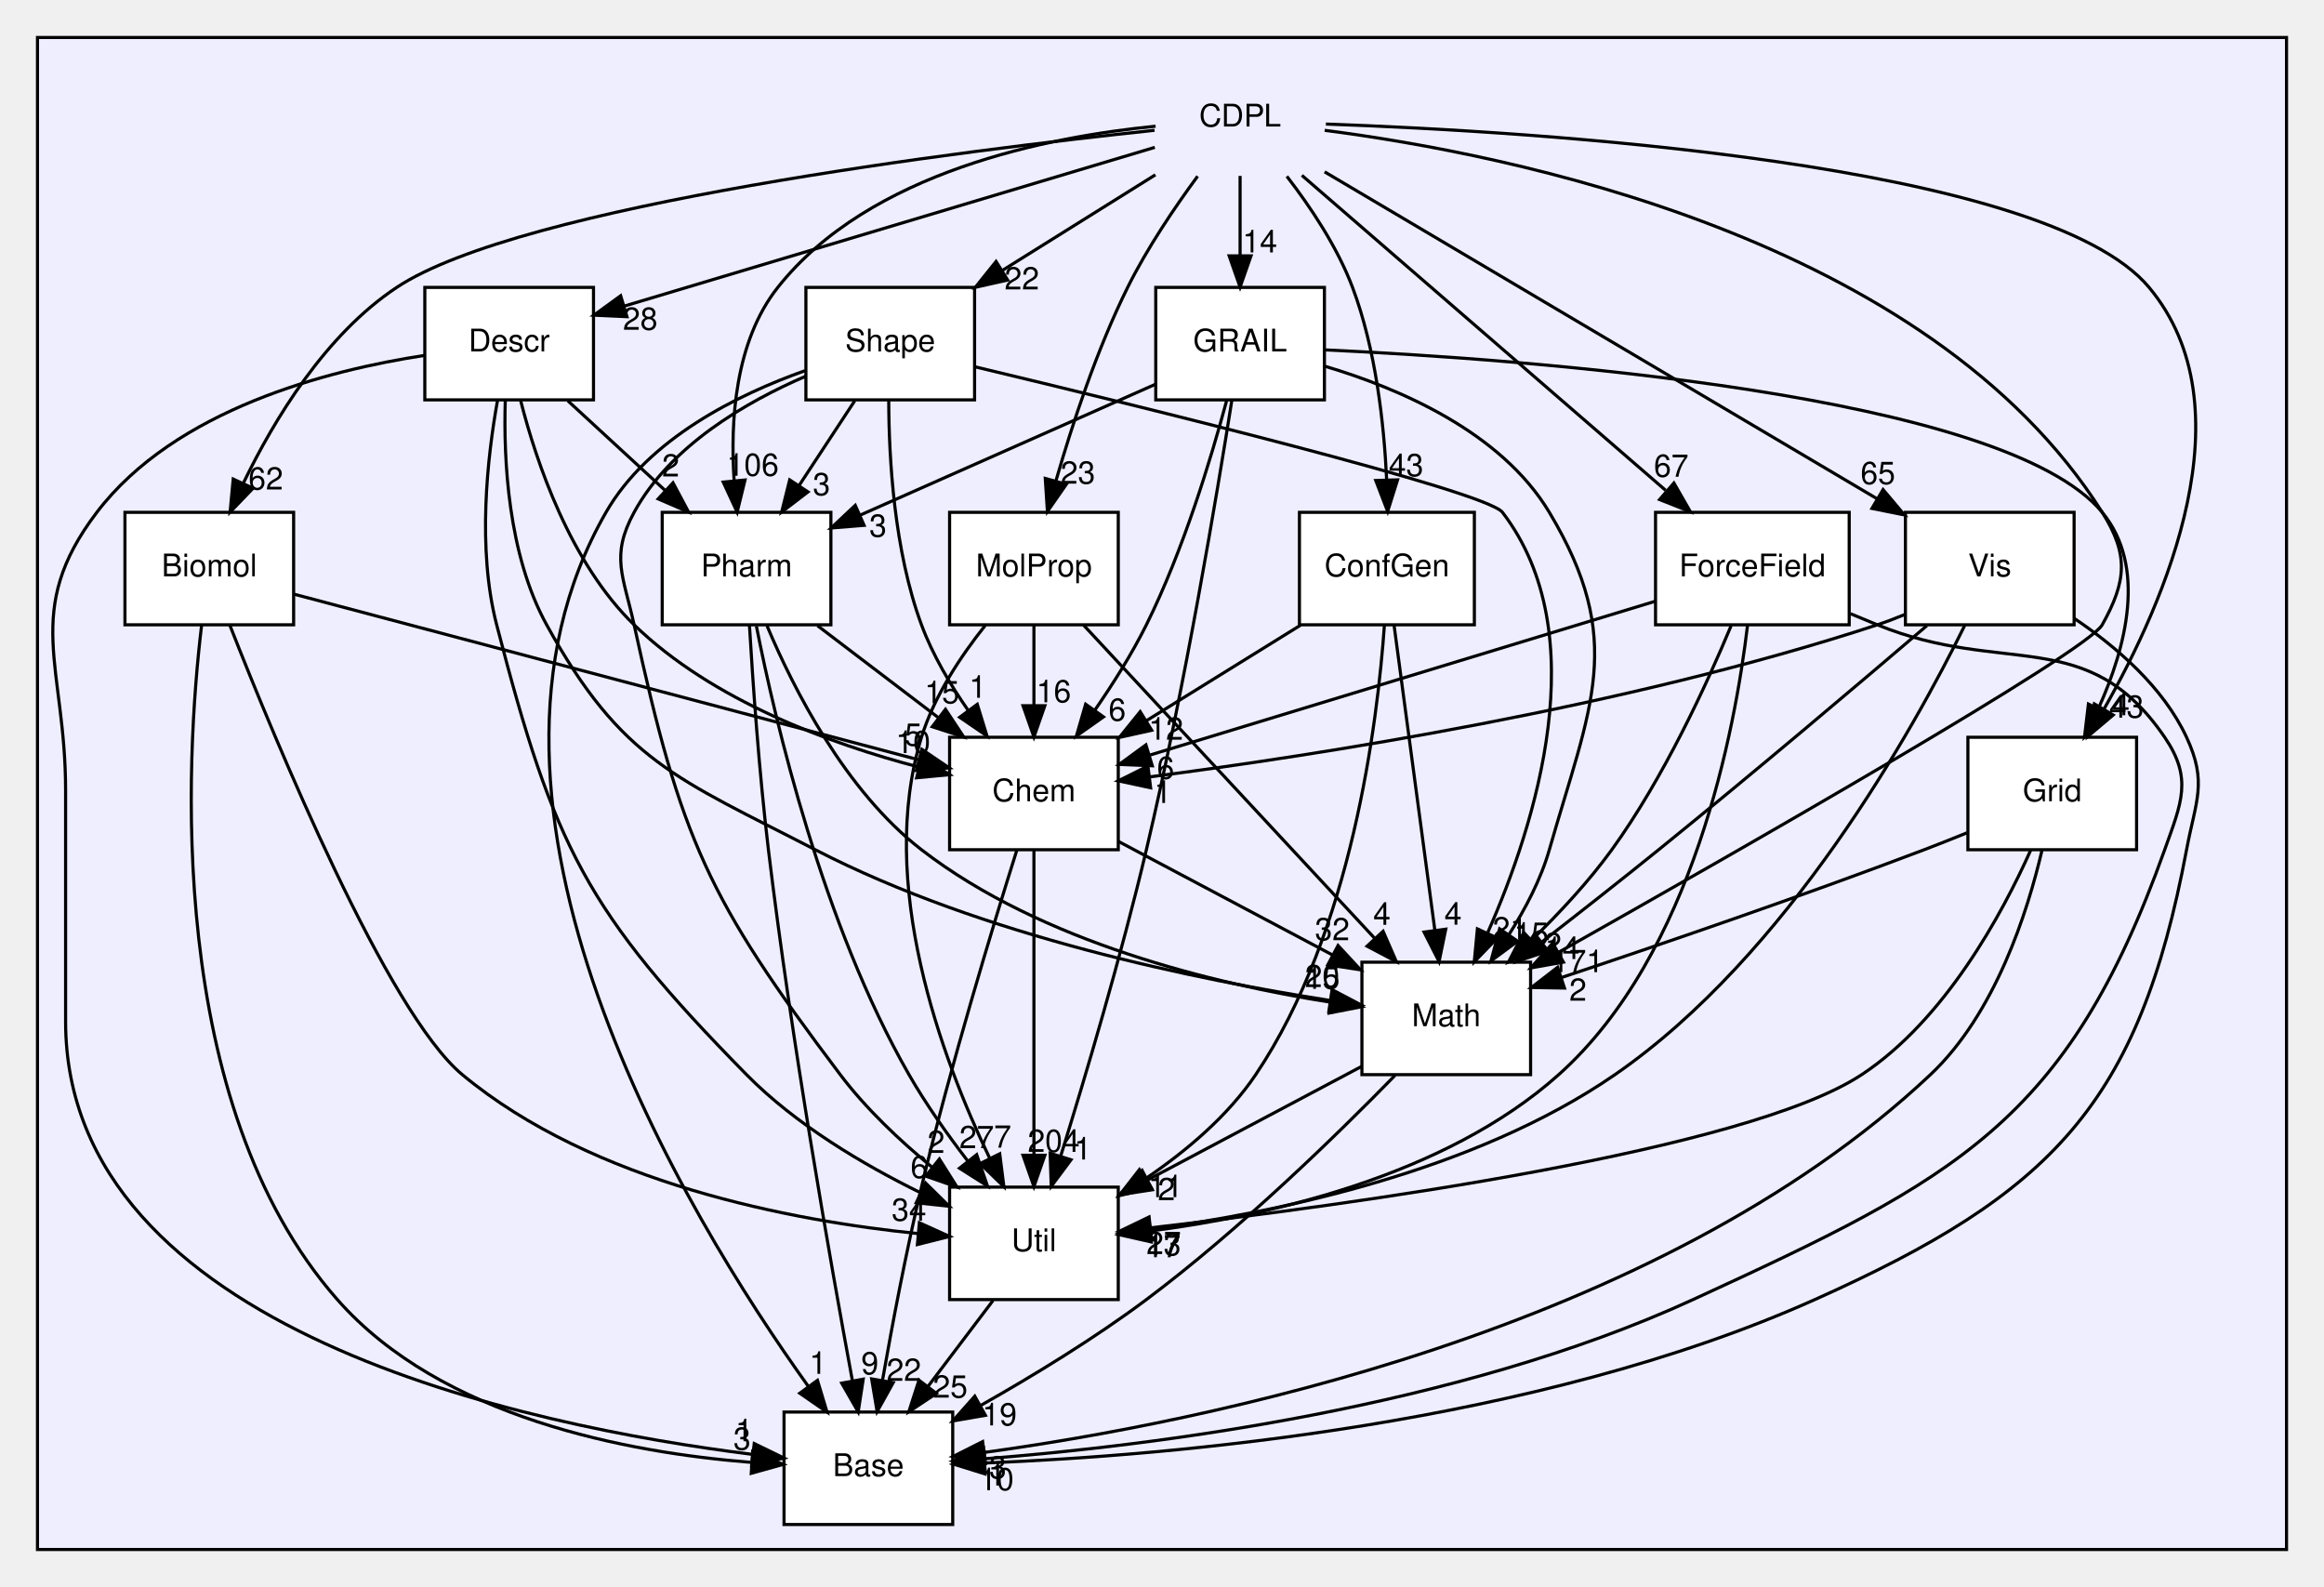
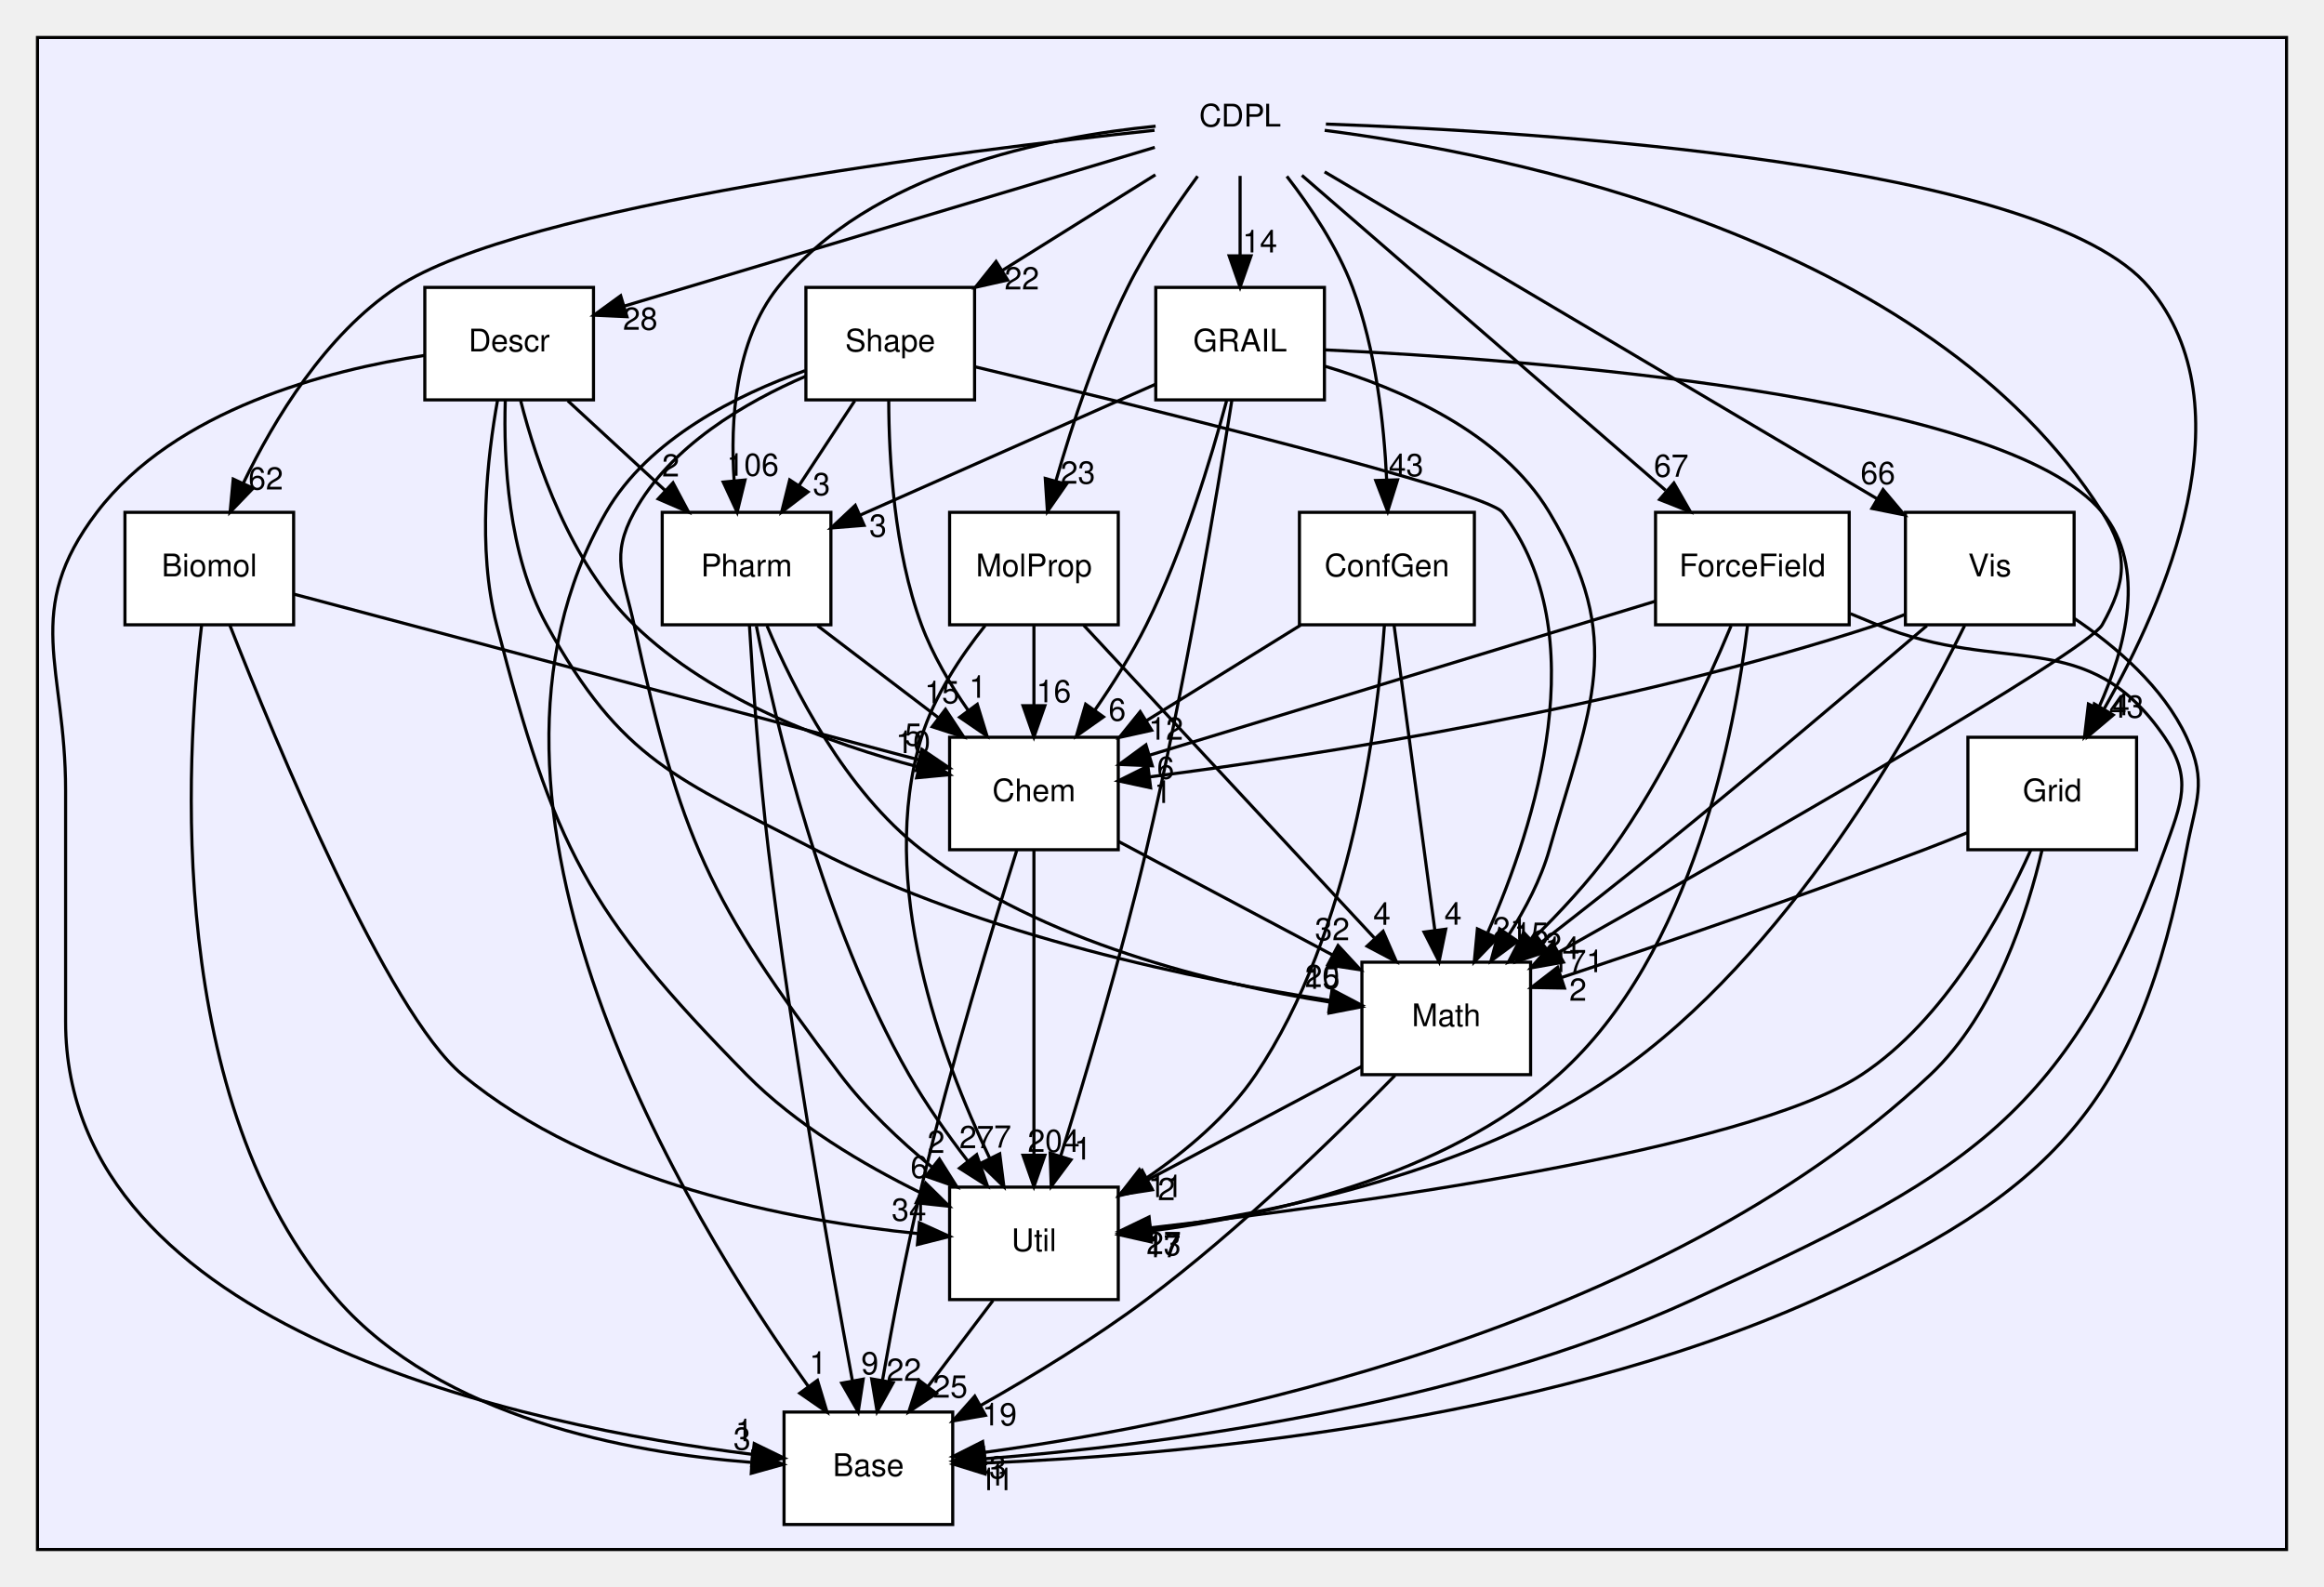
<svg xmlns="http://www.w3.org/2000/svg" xmlns:xlink="http://www.w3.org/1999/xlink" width="744pt" height="508pt" viewBox="0.00 0.00 744.00 508.00">
  <g id="graph0" class="graph" transform="scale(1 1) rotate(0) translate(4 504)">
    <g id="clust1" class="cluster">
      <g id="a_clust1">
        <a xlink:href="dir_13e5b888d4d8e2bc4637fdf598186b4c.html" target="_top">
          <polygon fill="#eeeeff" stroke="black" points="8,-8 8,-492 728,-492 728,-8 8,-8" />
        </a>
      </g>
    </g>
    <g id="node1" class="node">
      <text text-anchor="middle" x="393" y="-463.5" font-family="Helvetica" font-size="10.00">CDPL</text>
    </g>
    <g id="node3" class="node">
      <g id="a_node3">
        <a xlink:href="dir_c3d01f90f61dda2cb9d0391b1b68a0df.html" target="_top" xlink:title="Biomol">
          <polygon fill="white" stroke="black" points="90,-340 36,-340 36,-304 90,-304 90,-340" />
          <text text-anchor="middle" x="63" y="-319.5" font-family="Helvetica" font-size="10.00">Biomol</text>
        </a>
      </g>
    </g>
    <g id="edge15" class="edge">
      <path fill="none" stroke="black" d="M365.61,-462.29C305.21,-455.9 162.81,-438.41 123,-412 100.18,-396.86 83.79,-369.78 73.96,-349.45" />
      <polygon fill="black" stroke="black" points="77.02,-347.72 69.67,-340.09 70.66,-350.64 77.02,-347.72" />
      <g id="a_edge15-headlabel">
        <a xlink:href="dir_000000_000006.html" target="_top" xlink:title="62">
          <text text-anchor="middle" x="81.1" y="-347.3" font-family="Helvetica" font-size="10.00">62</text>
        </a>
      </g>
    </g>
    <g id="node5" class="node">
      <g id="a_node5">
        <a xlink:href="dir_d89ea033734e8789fcb8ee8bcbb3a57a.html" target="_top" xlink:title="ConfGen">
          <polygon fill="white" stroke="black" points="468,-340 412,-340 412,-304 468,-304 468,-340" />
          <text text-anchor="middle" x="440" y="-319.5" font-family="Helvetica" font-size="10.00">ConfGen</text>
        </a>
      </g>
    </g>
    <g id="edge16" class="edge">
      <path fill="none" stroke="black" d="M407.97,-447.56C415.55,-437.75 424.14,-424.91 429,-412 436.43,-392.24 439.08,-368.44 439.92,-350.42" />
      <polygon fill="black" stroke="black" points="443.42,-350.4 440.24,-340.3 436.43,-350.19 443.42,-350.4" />
      <g id="a_edge16-headlabel">
        <a xlink:href="dir_000000_000007.html" target="_top" xlink:title="43">
          <text text-anchor="middle" x="446.15" y="-351.58" font-family="Helvetica" font-size="10.00">43</text>
        </a>
      </g>
    </g>
    <g id="node6" class="node">
      <g id="a_node6">
        <a xlink:href="dir_52613e1dd88146f0fdbace754ba7438c.html" target="_top" xlink:title="Descr">
          <polygon fill="white" stroke="black" points="186,-412 132,-412 132,-376 186,-376 186,-412" />
          <text text-anchor="middle" x="159" y="-391.5" font-family="Helvetica" font-size="10.00">Descr</text>
        </a>
      </g>
    </g>
    <g id="edge9" class="edge">
      <path fill="none" stroke="black" d="M365.7,-456.83C323.69,-444.27 243.13,-420.17 195.95,-406.05" />
      <polygon fill="black" stroke="black" points="196.71,-402.63 186.13,-403.11 194.7,-409.33 196.71,-402.63" />
      <g id="a_edge9-headlabel">
        <a xlink:href="dir_000000_000008.html" target="_top" xlink:title="28">
          <text text-anchor="middle" x="200.97" y="-398.44" font-family="Helvetica" font-size="10.00">28</text>
        </a>
      </g>
    </g>
    <g id="node7" class="node">
      <g id="a_node7">
        <a xlink:href="dir_f004f69ff5ad8056db5461f401b89d84.html" target="_top" xlink:title="ForceField">
          <polygon fill="white" stroke="black" points="588,-340 526,-340 526,-304 588,-304 588,-340" />
          <text text-anchor="middle" x="557" y="-319.5" font-family="Helvetica" font-size="10.00">ForceField</text>
        </a>
      </g>
    </g>
    <g id="edge17" class="edge">
      <path fill="none" stroke="black" d="M412.78,-447.87C441.84,-422.71 496.19,-375.65 529.23,-347.04" />
      <polygon fill="black" stroke="black" points="531.88,-349.38 537.15,-340.19 527.3,-344.09 531.88,-349.38" />
      <g id="a_edge17-headlabel">
        <a xlink:href="dir_000000_000009.html" target="_top" xlink:title="67">
          <text text-anchor="middle" x="531.02" y="-351.38" font-family="Helvetica" font-size="10.00">67</text>
        </a>
      </g>
    </g>
    <g id="node8" class="node">
      <g id="a_node8">
        <a xlink:href="dir_75e9dc5194008ef9ee22ae8306c0eb0f.html" target="_top" xlink:title="GRAIL">
          <polygon fill="white" stroke="black" points="420,-412 366,-412 366,-376 420,-376 420,-412" />
          <text text-anchor="middle" x="393" y="-391.5" font-family="Helvetica" font-size="10.00">GRAIL</text>
        </a>
      </g>
    </g>
    <g id="edge11" class="edge">
      <path fill="none" stroke="black" d="M393,-447.7C393,-439.98 393,-430.71 393,-422.11" />
      <polygon fill="black" stroke="black" points="396.5,-422.1 393,-412.1 389.5,-422.1 396.5,-422.1" />
      <g id="a_edge11-headlabel">
        <a xlink:href="dir_000000_000010.html" target="_top" xlink:title="14">
          <text text-anchor="middle" x="399.34" y="-423.2" font-family="Helvetica" font-size="10.00">14</text>
        </a>
      </g>
    </g>
    <g id="node9" class="node">
      <g id="a_node9">
        <a xlink:href="dir_9a404c9961da00d4b89f16bd2ea8d981.html" target="_top" xlink:title="Grid">
          <polygon fill="white" stroke="black" points="680,-268 626,-268 626,-232 680,-232 680,-268" />
          <text text-anchor="middle" x="653" y="-247.5" font-family="Helvetica" font-size="10.00">Grid</text>
        </a>
      </g>
    </g>
    <g id="edge13" class="edge">
      <path fill="none" stroke="black" d="M420.47,-464.29C486.39,-461.95 650.53,-452.12 684,-412 716.14,-373.48 689.33,-311.68 669.51,-276.92" />
      <polygon fill="black" stroke="black" points="672.51,-275.12 664.41,-268.29 666.48,-278.68 672.51,-275.12" />
      <g id="a_edge13-headlabel">
        <a xlink:href="dir_000000_000011.html" target="_top" xlink:title="43">
          <text text-anchor="middle" x="676.78" y="-274.27" font-family="Helvetica" font-size="10.00">43</text>
        </a>
      </g>
    </g>
    <g id="node10" class="node">
      <g id="a_node10">
        <a xlink:href="dir_76ec631f4004f297aa98c89994166e73.html" target="_top" xlink:title="Math">
          <polygon fill="white" stroke="black" points="486,-196 432,-196 432,-160 486,-160 486,-196" />
          <text text-anchor="middle" x="459" y="-175.5" font-family="Helvetica" font-size="10.00">Math</text>
        </a>
      </g>
    </g>
    <g id="edge12" class="edge">
      <path fill="none" stroke="black" d="M420.08,-462.28C478.03,-454.82 613.28,-428.3 669,-340 677.54,-326.47 676.8,-317.97 669,-304 664.15,-295.32 553.79,-232.32 495.05,-199.21" />
      <polygon fill="black" stroke="black" points="496.52,-196.02 486.09,-194.17 493.08,-202.12 496.52,-196.02" />
      <g id="a_edge12-headlabel">
        <a xlink:href="dir_000000_000001.html" target="_top" xlink:title="171">
          <text text-anchor="middle" x="501.04" y="-192.81" font-family="Helvetica" font-size="10.00">171</text>
        </a>
      </g>
    </g>
    <g id="node11" class="node">
      <g id="a_node11">
        <a xlink:href="dir_4a34af1b017a5e41c49da01e4d581da2.html" target="_top" xlink:title="MolProp">
          <polygon fill="white" stroke="black" points="354,-340 300,-340 300,-304 354,-304 354,-340" />
          <text text-anchor="middle" x="327" y="-319.5" font-family="Helvetica" font-size="10.00">MolProp</text>
        </a>
      </g>
    </g>
    <g id="edge8" class="edge">
      <path fill="none" stroke="black" d="M379.4,-447.59C372.05,-437.59 363.23,-424.55 357,-412 347.12,-392.1 339.26,-368.17 334.06,-350.14" />
      <polygon fill="black" stroke="black" points="337.37,-348.97 331.32,-340.28 330.63,-350.85 337.37,-348.97" />
      <g id="a_edge8-headlabel">
        <a xlink:href="dir_000000_000012.html" target="_top" xlink:title="23">
          <text text-anchor="middle" x="341.07" y="-349.18" font-family="Helvetica" font-size="10.00">23</text>
        </a>
      </g>
    </g>
    <g id="node12" class="node">
      <g id="a_node12">
        <a xlink:href="dir_44c4819b58b16e7a1f761f8b885b5ba0.html" target="_top" xlink:title="Pharm">
          <polygon fill="white" stroke="black" points="262,-340 208,-340 208,-304 262,-304 262,-340" />
          <text text-anchor="middle" x="235" y="-319.5" font-family="Helvetica" font-size="10.00">Pharm</text>
        </a>
      </g>
    </g>
    <g id="edge7" class="edge">
      <path fill="none" stroke="black" d="M365.95,-463.6C331.92,-460.28 274.38,-449.13 245,-412 231.32,-394.72 229.73,-369.29 231.03,-350.03" />
      <polygon fill="black" stroke="black" points="234.51,-350.35 231.99,-340.06 227.54,-349.68 234.51,-350.35" />
      <g id="a_edge7-headlabel">
        <a xlink:href="dir_000000_000013.html" target="_top" xlink:title="106">
          <text text-anchor="middle" x="236.99" y="-351.7" font-family="Helvetica" font-size="10.00">106</text>
        </a>
      </g>
    </g>
    <g id="node13" class="node">
      <g id="a_node13">
        <a xlink:href="dir_a02c2e35855499cd9e109553a19d0667.html" target="_top" xlink:title="Shape">
          <polygon fill="white" stroke="black" points="308,-412 254,-412 254,-376 308,-376 308,-412" />
          <text text-anchor="middle" x="281" y="-391.5" font-family="Helvetica" font-size="10.00">Shape</text>
        </a>
      </g>
    </g>
    <g id="edge14" class="edge">
      <path fill="none" stroke="black" d="M365.89,-448.05C351.14,-438.84 332.71,-427.32 316.79,-417.37" />
      <polygon fill="black" stroke="black" points="318.59,-414.36 308.25,-412.03 314.88,-420.3 318.59,-414.36" />
      <g id="a_edge14-headlabel">
        <a xlink:href="dir_000000_000003.html" target="_top" xlink:title="22">
          <text text-anchor="middle" x="323.14" y="-411.36" font-family="Helvetica" font-size="10.00">22</text>
        </a>
      </g>
    </g>
    <g id="node15" class="node">
      <g id="a_node15">
        <a xlink:href="dir_56c96f24a7ae97bf7f34b6e3938ad4c7.html" target="_top" xlink:title="Vis">
          <polygon fill="white" stroke="black" points="660,-340 606,-340 606,-304 660,-304 660,-340" />
          <text text-anchor="middle" x="633" y="-319.5" font-family="Helvetica" font-size="10.00">Vis</text>
        </a>
      </g>
    </g>
    <g id="edge10" class="edge">
      <path fill="none" stroke="black" d="M420.06,-448.99C463.37,-423.37 548.27,-373.13 596.76,-344.44" />
      <polygon fill="black" stroke="black" points="598.84,-347.28 605.67,-339.17 595.28,-341.25 598.84,-347.28" />
      <g id="a_edge10-headlabel">
-         <a xlink:href="dir_000000_000002.html" target="_top" xlink:title="65">
-           <text text-anchor="middle" x="597.19" y="-349.05" font-family="Helvetica" font-size="10.00">65</text>
+         <a xlink:href="dir_000000_000002.html" target="_top" xlink:title="66">
+           <text text-anchor="middle" x="597.19" y="-349.05" font-family="Helvetica" font-size="10.00">66</text>
        </a>
      </g>
    </g>
    <g id="node2" class="node">
      <g id="a_node2">
        <a xlink:href="dir_ea97f66d84072e3323f941252a229abf.html" target="_top" xlink:title="Base">
          <polygon fill="white" stroke="black" points="301,-52 247,-52 247,-16 301,-16 301,-52" />
          <text text-anchor="middle" x="274" y="-31.5" font-family="Helvetica" font-size="10.00">Base</text>
        </a>
      </g>
    </g>
    <g id="edge51" class="edge">
      <path fill="none" stroke="black" d="M60.54,-303.85C55.48,-261.52 48.66,-150.92 104,-88 137.31,-50.12 197.22,-39 236.29,-35.91" />
      <polygon fill="black" stroke="black" points="236.96,-39.38 246.71,-35.24 236.51,-32.39 236.96,-39.38" />
      <g id="a_edge51-headlabel">
        <a xlink:href="dir_000006_000005.html" target="_top" xlink:title="3">
          <text text-anchor="middle" x="233.56" y="-39.94" font-family="Helvetica" font-size="10.00">3</text>
        </a>
      </g>
    </g>
    <g id="node4" class="node">
      <g id="a_node4">
        <a xlink:href="dir_a73e1d15e6da56bea42fb33a94074c1c.html" target="_top" xlink:title="Chem">
          <polygon fill="white" stroke="black" points="354,-268 300,-268 300,-232 354,-232 354,-268" />
          <text text-anchor="middle" x="327" y="-247.5" font-family="Helvetica" font-size="10.00">Chem</text>
        </a>
      </g>
    </g>
    <g id="edge50" class="edge">
      <path fill="none" stroke="black" d="M90.26,-313.77C137.91,-301.14 236.38,-275.03 290.09,-260.79" />
      <polygon fill="black" stroke="black" points="291.12,-264.13 299.89,-258.19 289.33,-257.37 291.12,-264.13" />
      <g id="a_edge50-headlabel">
        <a xlink:href="dir_000006_000004.html" target="_top" xlink:title="5">
          <text text-anchor="middle" x="288.37" y="-265.3" font-family="Helvetica" font-size="10.00">5</text>
        </a>
      </g>
    </g>
    <g id="node14" class="node">
      <g id="a_node14">
        <a xlink:href="dir_239469eeca6d3c1a97f8d4fbb99adcb8.html" target="_top" xlink:title="Util">
          <polygon fill="white" stroke="black" points="354,-124 300,-124 300,-88 354,-88 354,-124" />
          <text text-anchor="middle" x="327" y="-103.5" font-family="Helvetica" font-size="10.00">Util</text>
        </a>
      </g>
    </g>
    <g id="edge49" class="edge">
      <path fill="none" stroke="black" d="M69.59,-303.85C84.21,-266.58 119.99,-179.95 144,-160 185.92,-125.17 249.69,-113.22 289.82,-109.13" />
      <polygon fill="black" stroke="black" points="290.33,-112.59 299.98,-108.21 289.7,-105.62 290.33,-112.59" />
      <g id="a_edge49-headlabel">
        <a xlink:href="dir_000006_000014.html" target="_top" xlink:title="34">
          <text text-anchor="middle" x="287.01" y="-113.24" font-family="Helvetica" font-size="10.00">34</text>
        </a>
      </g>
    </g>
    <g id="edge48" class="edge">
      <path fill="none" stroke="black" d="M321.49,-231.74C313.94,-207.75 300.29,-162.88 291,-124 286.09,-103.47 281.66,-80.02 278.55,-62.34" />
      <polygon fill="black" stroke="black" points="281.95,-61.42 276.8,-52.16 275.05,-62.61 281.95,-61.42" />
      <g id="a_edge48-headlabel">
        <a xlink:href="dir_000004_000005.html" target="_top" xlink:title="22">
          <text text-anchor="middle" x="285.36" y="-61.98" font-family="Helvetica" font-size="10.00">22</text>
        </a>
      </g>
    </g>
    <g id="edge47" class="edge">
      <path fill="none" stroke="black" d="M354.03,-234.67C373.83,-224.17 400.92,-209.8 422.62,-198.29" />
      <polygon fill="black" stroke="black" points="424.36,-201.33 431.55,-193.56 421.08,-195.15 424.36,-201.33" />
      <g id="a_edge47-headlabel">
        <a xlink:href="dir_000004_000001.html" target="_top" xlink:title="32">
          <text text-anchor="middle" x="422.51" y="-203.03" font-family="Helvetica" font-size="10.00">32</text>
        </a>
      </g>
    </g>
    <g id="edge46" class="edge">
      <path fill="none" stroke="black" d="M327,-231.87C327,-207.67 327,-163.21 327,-134.39" />
      <polygon fill="black" stroke="black" points="330.5,-134.19 327,-124.19 323.5,-134.19 330.5,-134.19" />
      <g id="a_edge46-headlabel">
        <a xlink:href="dir_000004_000014.html" target="_top" xlink:title="204">
          <text text-anchor="middle" x="333.34" y="-135.28" font-family="Helvetica" font-size="10.00">204</text>
        </a>
      </g>
    </g>
    <g id="edge20" class="edge">
      <path fill="none" stroke="black" d="M412.36,-303.88C397.47,-294.66 378.93,-283.17 362.94,-273.26" />
      <polygon fill="black" stroke="black" points="364.7,-270.24 354.36,-267.95 361.02,-276.19 364.7,-270.24" />
      <g id="a_edge20-headlabel">
        <a xlink:href="dir_000007_000004.html" target="_top" xlink:title="12">
          <text text-anchor="middle" x="369.25" y="-267.22" font-family="Helvetica" font-size="10.00">12</text>
        </a>
      </g>
    </g>
    <g id="edge19" class="edge">
      <path fill="none" stroke="black" d="M442.29,-303.87C445.53,-279.67 451.48,-235.21 455.33,-206.39" />
      <polygon fill="black" stroke="black" points="458.84,-206.57 456.7,-196.19 451.9,-205.64 458.84,-206.57" />
      <g id="a_edge19-headlabel">
        <a xlink:href="dir_000007_000001.html" target="_top" xlink:title="4">
          <text text-anchor="middle" x="461.18" y="-208" font-family="Helvetica" font-size="10.00">4</text>
        </a>
      </g>
    </g>
    <g id="edge18" class="edge">
      <path fill="none" stroke="black" d="M439.21,-303.99C437.02,-272.87 428.81,-205.77 398,-160 389.07,-146.73 375.68,-135.49 362.92,-126.83" />
      <polygon fill="black" stroke="black" points="364.56,-123.72 354.26,-121.25 360.77,-129.61 364.56,-123.72" />
      <g id="a_edge18-headlabel">
        <a xlink:href="dir_000007_000014.html" target="_top" xlink:title="11">
          <text text-anchor="middle" x="369.12" y="-120.78" font-family="Helvetica" font-size="10.00">11</text>
        </a>
      </g>
    </g>
    <g id="edge42" class="edge">
      <path fill="none" stroke="black" d="M131.84,-390.22C101.12,-385.52 52.12,-373.02 27,-340 2.9,-308.32 17,-290.8 17,-251 17,-251 17,-251 17,-177 17,-77.84 165.37,-47.39 236.65,-38.48" />
      <polygon fill="black" stroke="black" points="237.46,-41.91 246.98,-37.27 236.64,-34.96 237.46,-41.91" />
      <g id="a_edge42-headlabel">
        <a xlink:href="dir_000008_000005.html" target="_top" xlink:title="1">
          <text text-anchor="middle" x="234.22" y="-42.65" font-family="Helvetica" font-size="10.00">1</text>
        </a>
      </g>
    </g>
    <g id="edge41" class="edge">
      <path fill="none" stroke="black" d="M162.69,-375.71C167.73,-355.96 178.58,-323.82 199,-304 224.13,-279.61 262.09,-265.82 290.15,-258.46" />
      <polygon fill="black" stroke="black" points="291.12,-261.82 299.99,-256.03 289.45,-255.03 291.12,-261.82" />
      <g id="a_edge41-headlabel">
        <a xlink:href="dir_000008_000004.html" target="_top" xlink:title="10">
          <text text-anchor="middle" x="288.31" y="-262.94" font-family="Helvetica" font-size="10.00">10</text>
        </a>
      </g>
    </g>
    <g id="edge40" class="edge">
      <path fill="none" stroke="black" d="M157.76,-375.8C157.18,-356.99 158.58,-326.53 171,-304 195.07,-260.35 212.71,-254.88 257,-232 310.6,-204.31 379.86,-190.23 421.78,-183.76" />
      <polygon fill="black" stroke="black" points="422.45,-187.2 431.83,-182.27 421.42,-180.27 422.45,-187.2" />
      <g id="a_edge40-headlabel">
        <a xlink:href="dir_000008_000001.html" target="_top" xlink:title="20">
          <text text-anchor="middle" x="419.3" y="-188.03" font-family="Helvetica" font-size="10.00">20</text>
        </a>
      </g>
    </g>
    <g id="edge39" class="edge">
      <path fill="none" stroke="black" d="M177.79,-375.7C187.17,-367.05 198.68,-356.45 208.91,-347.03" />
      <polygon fill="black" stroke="black" points="211.45,-349.45 216.43,-340.1 206.7,-344.3 211.45,-349.45" />
      <g id="a_edge39-headlabel">
        <a xlink:href="dir_000008_000013.html" target="_top" xlink:title="2">
          <text text-anchor="middle" x="210.72" y="-351.48" font-family="Helvetica" font-size="10.00">2</text>
        </a>
      </g>
    </g>
    <g id="edge38" class="edge">
      <path fill="none" stroke="black" d="M155.3,-375.96C152.03,-357.81 148.68,-328.41 155,-304 173.36,-233.13 183.63,-212.17 235,-160 250.75,-144 272.33,-131.23 290.63,-122.24" />
      <polygon fill="black" stroke="black" points="292.31,-125.32 299.86,-117.88 289.32,-118.99 292.31,-125.32" />
      <g id="a_edge38-headlabel">
        <a xlink:href="dir_000008_000014.html" target="_top" xlink:title="6">
          <text text-anchor="middle" x="290.27" y="-126.92" font-family="Helvetica" font-size="10.00">6</text>
        </a>
      </g>
    </g>
    <g id="edge28" class="edge">
      <path fill="none" stroke="black" d="M588.41,-307.55C591.31,-306.34 594.21,-305.14 597,-304 637.65,-287.41 664.25,-304.27 689,-268 698.02,-254.78 694.38,-247.07 689,-232 657.79,-144.67 622.25,-126.75 538,-88 462.31,-53.19 364.05,-41.16 311.34,-37.06" />
      <polygon fill="black" stroke="black" points="311.34,-33.55 301.11,-36.33 310.84,-40.54 311.34,-33.55" />
      <g id="a_edge28-headlabel">
        <a xlink:href="dir_000009_000005.html" target="_top" xlink:title="1">
          <text text-anchor="middle" x="315.13" y="-28.48" font-family="Helvetica" font-size="10.00">1</text>
        </a>
      </g>
    </g>
    <g id="edge27" class="edge">
      <path fill="none" stroke="black" d="M525.98,-311.56C483.92,-298.76 408.89,-275.92 363.96,-262.25" />
      <polygon fill="black" stroke="black" points="364.89,-258.87 354.31,-259.31 362.85,-265.57 364.89,-258.87" />
      <g id="a_edge27-headlabel">
        <a xlink:href="dir_000009_000004.html" target="_top" xlink:title="6">
          <text text-anchor="middle" x="369.16" y="-254.7" font-family="Helvetica" font-size="10.00">6</text>
        </a>
      </g>
    </g>
    <g id="edge26" class="edge">
      <path fill="none" stroke="black" d="M550.19,-303.69C542.44,-285.06 528.65,-255 512,-232 504.62,-221.81 495.26,-211.76 486.46,-203.19" />
      <polygon fill="black" stroke="black" points="488.61,-200.41 478.94,-196.08 483.8,-205.5 488.61,-200.41" />
      <g id="a_edge26-headlabel">
        <a xlink:href="dir_000009_000001.html" target="_top" xlink:title="2">
          <text text-anchor="middle" x="493.17" y="-198.31" font-family="Helvetica" font-size="10.00">2</text>
        </a>
      </g>
    </g>
    <g id="edge25" class="edge">
      <path fill="none" stroke="black" d="M555.45,-303.8C551.53,-270.84 538.22,-198.61 495,-160 458.31,-127.22 401.39,-114.71 364.15,-109.94" />
      <polygon fill="black" stroke="black" points="364.54,-106.46 354.2,-108.79 363.74,-113.41 364.54,-106.46" />
      <g id="a_edge25-headlabel">
        <a xlink:href="dir_000009_000014.html" target="_top" xlink:title="17">
          <text text-anchor="middle" x="368.44" y="-101.55" font-family="Helvetica" font-size="10.00">17</text>
        </a>
      </g>
    </g>
    <g id="edge37" class="edge">
      <path fill="none" stroke="black" d="M388.68,-375.72C383.75,-357.38 374.82,-327.8 363,-304 358.37,-294.68 352.32,-285.1 346.51,-276.69" />
      <polygon fill="black" stroke="black" points="349.26,-274.52 340.6,-268.41 343.56,-278.58 349.26,-274.52" />
      <g id="a_edge37-headlabel">
        <a xlink:href="dir_000010_000004.html" target="_top" xlink:title="6">
          <text text-anchor="middle" x="353.66" y="-273.3" font-family="Helvetica" font-size="10.00">6</text>
        </a>
      </g>
    </g>
    <g id="edge36" class="edge">
      <path fill="none" stroke="black" d="M420,-392.01C483.15,-389.08 637.53,-378.08 669,-340 683.37,-322.61 676.56,-296.69 667.83,-277.31" />
      <polygon fill="black" stroke="black" points="670.87,-275.56 663.33,-268.11 664.58,-278.63 670.87,-275.56" />
      <g id="a_edge36-headlabel">
        <a xlink:href="dir_000010_000011.html" target="_top" xlink:title="4">
          <text text-anchor="middle" x="675" y="-275.04" font-family="Helvetica" font-size="10.00">4</text>
        </a>
      </g>
    </g>
    <g id="edge35" class="edge">
      <path fill="none" stroke="black" d="M420.28,-386.73C443.88,-379.7 476.57,-365.76 492,-340 516.66,-298.82 505.19,-278.15 492,-232 489.29,-222.51 484.33,-213.06 479.07,-204.83" />
      <polygon fill="black" stroke="black" points="481.86,-202.72 473.33,-196.43 476.08,-206.67 481.86,-202.72" />
      <g id="a_edge35-headlabel">
        <a xlink:href="dir_000010_000001.html" target="_top" xlink:title="15">
          <text text-anchor="middle" x="486.23" y="-201.58" font-family="Helvetica" font-size="10.00">15</text>
        </a>
      </g>
    </g>
    <g id="edge34" class="edge">
      <path fill="none" stroke="black" d="M365.84,-380.97C339.76,-369.41 300.18,-351.88 271.39,-339.12" />
      <polygon fill="black" stroke="black" points="272.63,-335.84 262.07,-334.99 269.8,-342.24 272.63,-335.84" />
      <g id="a_edge34-headlabel">
        <a xlink:href="dir_000010_000013.html" target="_top" xlink:title="3">
          <text text-anchor="middle" x="277.07" y="-332.2" font-family="Helvetica" font-size="10.00">3</text>
        </a>
      </g>
    </g>
    <g id="edge33" class="edge">
      <path fill="none" stroke="black" d="M390.38,-375.97C385.72,-346.46 375.31,-284.02 363,-232 354.91,-197.81 343.36,-159.01 335.54,-133.84" />
      <polygon fill="black" stroke="black" points="338.87,-132.75 332.54,-124.25 332.19,-134.84 338.87,-132.75" />
      <g id="a_edge33-headlabel">
        <a xlink:href="dir_000010_000014.html" target="_top" xlink:title="1">
          <text text-anchor="middle" x="342.65" y="-132.83" font-family="Helvetica" font-size="10.00">1</text>
        </a>
      </g>
    </g>
    <g id="edge45" class="edge">
      <path fill="none" stroke="black" d="M649.74,-231.92C645.11,-212.07 634.76,-179.54 614,-160 526.4,-77.56 379.91,-48.53 311.42,-39.12" />
      <polygon fill="black" stroke="black" points="311.49,-35.6 301.12,-37.78 310.58,-42.54 311.49,-35.6" />
      <g id="a_edge45-headlabel">
        <a xlink:href="dir_000011_000005.html" target="_top" xlink:title="3">
          <text text-anchor="middle" x="315.42" y="-30.75" font-family="Helvetica" font-size="10.00">3</text>
        </a>
      </g>
    </g>
    <g id="edge44" class="edge">
      <path fill="none" stroke="black" d="M625.74,-237.43C621.17,-235.57 616.47,-233.7 612,-232 572.64,-217.04 526.96,-201.44 495.83,-191.07" />
      <polygon fill="black" stroke="black" points="496.85,-187.72 486.26,-187.9 494.65,-194.37 496.85,-187.72" />
      <g id="a_edge44-headlabel">
        <a xlink:href="dir_000011_000001.html" target="_top" xlink:title="2">
          <text text-anchor="middle" x="501.16" y="-183.66" font-family="Helvetica" font-size="10.00">2</text>
        </a>
      </g>
    </g>
    <g id="edge43" class="edge">
      <path fill="none" stroke="black" d="M646.13,-231.92C636.97,-211.43 618.73,-177.65 592,-160 555.01,-135.57 428.22,-118.33 364.37,-110.97" />
      <polygon fill="black" stroke="black" points="364.65,-107.48 354.32,-109.84 363.86,-114.44 364.65,-107.48" />
      <g id="a_edge43-headlabel">
        <a xlink:href="dir_000011_000014.html" target="_top" xlink:title="27">
          <text text-anchor="middle" x="368.54" y="-102.56" font-family="Helvetica" font-size="10.00">27</text>
        </a>
      </g>
    </g>
    <g id="edge6" class="edge">
      <path fill="none" stroke="black" d="M442.61,-159.77C424.23,-140.94 393.03,-110.47 363,-88 346.36,-75.55 326.6,-63.53 309.93,-54.1" />
      <polygon fill="black" stroke="black" points="311.47,-50.95 301.03,-49.14 308.06,-57.07 311.47,-50.95" />
      <g id="a_edge6-headlabel">
        <a xlink:href="dir_000001_000005.html" target="_top" xlink:title="19">
          <text text-anchor="middle" x="315.99" y="-47.72" font-family="Helvetica" font-size="10.00">19</text>
        </a>
      </g>
    </g>
    <g id="edge5" class="edge">
      <path fill="none" stroke="black" d="M431.97,-162.67C412.17,-152.17 385.08,-137.8 363.38,-126.29" />
      <polygon fill="black" stroke="black" points="364.92,-123.15 354.45,-121.56 361.64,-129.33 364.92,-123.15" />
      <g id="a_edge5-headlabel">
        <a xlink:href="dir_000001_000014.html" target="_top" xlink:title="2">
          <text text-anchor="middle" x="369.43" y="-119.82" font-family="Helvetica" font-size="10.00">2</text>
        </a>
      </g>
    </g>
    <g id="edge31" class="edge">
      <path fill="none" stroke="black" d="M327,-303.7C327,-295.98 327,-286.71 327,-278.11" />
      <polygon fill="black" stroke="black" points="330.5,-278.1 327,-268.1 323.5,-278.1 330.5,-278.1" />
      <g id="a_edge31-headlabel">
        <a xlink:href="dir_000012_000004.html" target="_top" xlink:title="16">
          <text text-anchor="middle" x="333.34" y="-279.2" font-family="Helvetica" font-size="10.00">16</text>
        </a>
      </g>
    </g>
    <g id="edge30" class="edge">
      <path fill="none" stroke="black" d="M342.92,-303.87C366.11,-278.92 409.31,-232.45 435.97,-203.77" />
      <polygon fill="black" stroke="black" points="438.78,-205.9 443.02,-196.19 433.65,-201.13 438.78,-205.9" />
      <g id="a_edge30-headlabel">
        <a xlink:href="dir_000012_000001.html" target="_top" xlink:title="4">
          <text text-anchor="middle" x="438.41" y="-207.96" font-family="Helvetica" font-size="10.00">4</text>
        </a>
      </g>
    </g>
    <g id="edge29" class="edge">
      <path fill="none" stroke="black" d="M311.39,-303.77C303.63,-294.03 295.05,-281.18 291,-268 276.66,-221.36 297.35,-165.49 312.8,-133.33" />
      <polygon fill="black" stroke="black" points="316.05,-134.66 317.38,-124.15 309.78,-131.54 316.05,-134.66" />
      <g id="a_edge29-headlabel">
        <a xlink:href="dir_000012_000014.html" target="_top" xlink:title="7">
          <text text-anchor="middle" x="316.98" y="-136.64" font-family="Helvetica" font-size="10.00">7</text>
        </a>
      </g>
    </g>
    <g id="edge4" class="edge">
      <path fill="none" stroke="black" d="M235.92,-303.9C236.99,-285.95 239,-256.93 242,-232 249.33,-171.1 261.82,-100.22 268.84,-62.29" />
      <polygon fill="black" stroke="black" points="272.35,-62.53 270.74,-52.06 265.47,-61.25 272.35,-62.53" />
      <g id="a_edge4-headlabel">
        <a xlink:href="dir_000013_000005.html" target="_top" xlink:title="9">
          <text text-anchor="middle" x="274.48" y="-64.09" font-family="Helvetica" font-size="10.00">9</text>
        </a>
      </g>
    </g>
    <g id="edge3" class="edge">
      <path fill="none" stroke="black" d="M257.74,-303.7C269.44,-294.8 283.86,-283.82 296.51,-274.2" />
      <polygon fill="black" stroke="black" points="298.68,-276.94 304.52,-268.1 294.44,-271.37 298.68,-276.94" />
      <g id="a_edge3-headlabel">
        <a xlink:href="dir_000013_000004.html" target="_top" xlink:title="15">
          <text text-anchor="middle" x="297.54" y="-278.88" font-family="Helvetica" font-size="10.00">15</text>
        </a>
      </g>
    </g>
    <g id="edge2" class="edge">
      <path fill="none" stroke="black" d="M241.55,-303.68C250,-283.6 266.58,-250.85 291,-232 329.56,-202.23 385.17,-188.99 421.69,-183.23" />
      <polygon fill="black" stroke="black" points="422.52,-186.65 431.91,-181.74 421.51,-179.72 422.52,-186.65" />
      <g id="a_edge2-headlabel">
        <a xlink:href="dir_000013_000001.html" target="_top" xlink:title="15">
          <text text-anchor="middle" x="419.38" y="-187.48" font-family="Helvetica" font-size="10.00">15</text>
        </a>
      </g>
    </g>
    <g id="edge1" class="edge">
      <path fill="none" stroke="black" d="M238.15,-303.58C244.2,-272.96 259.38,-208.16 287,-160 292.42,-150.55 299.29,-140.85 305.8,-132.38" />
      <polygon fill="black" stroke="black" points="308.67,-134.39 312.12,-124.37 303.18,-130.05 308.67,-134.39" />
      <g id="a_edge1-headlabel">
        <a xlink:href="dir_000013_000014.html" target="_top" xlink:title="27">
          <text text-anchor="middle" x="308.67" y="-136.47" font-family="Helvetica" font-size="10.00">27</text>
        </a>
      </g>
    </g>
    <g id="edge56" class="edge">
      <path fill="none" stroke="black" d="M253.71,-385.34C232.18,-377.7 203.58,-363.62 190,-340 135.81,-245.73 215.67,-114.85 254.66,-60.37" />
      <polygon fill="black" stroke="black" points="257.7,-62.15 260.76,-52 252.04,-58.02 257.7,-62.15" />
      <g id="a_edge56-headlabel">
        <a xlink:href="dir_000003_000005.html" target="_top" xlink:title="1">
          <text text-anchor="middle" x="257.88" y="-64.22" font-family="Helvetica" font-size="10.00">1</text>
        </a>
      </g>
    </g>
    <g id="edge55" class="edge">
      <path fill="none" stroke="black" d="M280.52,-375.71C280.56,-357.35 282.21,-327.77 291,-304 294.55,-294.4 300.2,-284.85 305.98,-276.56" />
      <polygon fill="black" stroke="black" points="308.86,-278.55 311.97,-268.42 303.23,-274.4 308.86,-278.55" />
      <g id="a_edge55-headlabel">
        <a xlink:href="dir_000003_000004.html" target="_top" xlink:title="1">
          <text text-anchor="middle" x="309.02" y="-280.63" font-family="Helvetica" font-size="10.00">1</text>
        </a>
      </g>
    </g>
    <g id="edge54" class="edge">
      <path fill="none" stroke="black" d="M308.19,-386.57C360.79,-374 471.78,-346.82 477,-340 506.88,-300.97 487.58,-240.21 472.32,-205.57" />
      <polygon fill="black" stroke="black" points="475.33,-203.74 467.97,-196.12 468.97,-206.66 475.33,-203.74" />
      <g id="a_edge54-headlabel">
        <a xlink:href="dir_000003_000001.html" target="_top" xlink:title="21">
          <text text-anchor="middle" x="479.41" y="-203.31" font-family="Helvetica" font-size="10.00">21</text>
        </a>
      </g>
    </g>
    <g id="edge53" class="edge">
      <path fill="none" stroke="black" d="M269.63,-375.7C264.28,-367.56 257.8,-357.69 251.89,-348.7" />
      <polygon fill="black" stroke="black" points="254.66,-346.54 246.24,-340.1 248.81,-350.38 254.66,-346.54" />
      <g id="a_edge53-headlabel">
        <a xlink:href="dir_000003_000013.html" target="_top" xlink:title="3">
          <text text-anchor="middle" x="259" y="-345.48" font-family="Helvetica" font-size="10.00">3</text>
        </a>
      </g>
    </g>
    <g id="edge52" class="edge">
      <path fill="none" stroke="black" d="M253.95,-383.58C234.82,-375.33 210.59,-361.29 199,-340 191.35,-325.95 195.59,-319.63 199,-304 214.01,-235.22 222.58,-216.19 265,-160 273.21,-149.12 284.02,-138.93 294.3,-130.45" />
      <polygon fill="black" stroke="black" points="296.73,-132.99 302.38,-124.03 292.37,-127.51 296.73,-132.99" />
      <g id="a_edge52-headlabel">
        <a xlink:href="dir_000003_000014.html" target="_top" xlink:title="2">
          <text text-anchor="middle" x="295.68" y="-134.95" font-family="Helvetica" font-size="10.00">2</text>
        </a>
      </g>
    </g>
    <g id="edge32" class="edge">
      <path fill="none" stroke="black" d="M313.9,-87.7C307.61,-79.39 299.95,-69.28 293.04,-60.14" />
      <polygon fill="black" stroke="black" points="295.78,-57.96 286.95,-52.1 290.2,-62.19 295.78,-57.96" />
      <g id="a_edge32-headlabel">
        <a xlink:href="dir_000014_000005.html" target="_top" xlink:title="25">
          <text text-anchor="middle" x="300.21" y="-56.62" font-family="Helvetica" font-size="10.00">25</text>
        </a>
      </g>
    </g>
    <g id="edge24" class="edge">
      <path fill="none" stroke="black" d="M660.01,-306.07C673.51,-297 688.52,-284.07 696,-268 702.75,-253.49 698.95,-247.73 696,-232 680.69,-150.4 652.77,-121.95 577,-88 487.54,-47.91 370.57,-38.06 311.55,-35.7" />
      <polygon fill="black" stroke="black" points="311.34,-32.19 301.23,-35.34 311.1,-39.19 311.34,-32.19" />
      <g id="a_edge24-headlabel">
-         <a xlink:href="dir_000002_000005.html" target="_top" xlink:title="10">
-           <text text-anchor="middle" x="315.03" y="-26.98" font-family="Helvetica" font-size="10.00">10</text>
+         <a xlink:href="dir_000002_000005.html" target="_top" xlink:title="11">
+           <text text-anchor="middle" x="315.03" y="-26.98" font-family="Helvetica" font-size="10.00">11</text>
        </a>
      </g>
    </g>
    <g id="edge23" class="edge">
      <path fill="none" stroke="black" d="M605.77,-307.29C602.85,-306.07 599.89,-304.95 597,-304 516.12,-277.42 416.99,-262.16 364.23,-255.34" />
      <polygon fill="black" stroke="black" points="364.36,-251.83 354,-254.05 363.49,-258.78 364.36,-251.83" />
      <g id="a_edge23-headlabel">
        <a xlink:href="dir_000002_000004.html" target="_top" xlink:title="1">
          <text text-anchor="middle" x="368.28" y="-246.97" font-family="Helvetica" font-size="10.00">1</text>
        </a>
      </g>
    </g>
    <g id="edge22" class="edge">
      <path fill="none" stroke="black" d="M612.86,-303.72C591.67,-285.62 557.26,-256.48 527,-232 514.92,-222.23 501.46,-211.67 489.72,-202.56" />
      <polygon fill="black" stroke="black" points="491.57,-199.57 481.52,-196.22 487.29,-205.11 491.57,-199.57" />
      <g id="a_edge22-headlabel">
        <a xlink:href="dir_000002_000001.html" target="_top" xlink:title="14">
          <text text-anchor="middle" x="496.15" y="-197.02" font-family="Helvetica" font-size="10.00">14</text>
        </a>
      </g>
    </g>
    <g id="edge21" class="edge">
      <path fill="none" stroke="black" d="M624.96,-303.75C608.67,-270.69 568.52,-198.31 513,-160 467.71,-128.76 404.2,-115.79 364.34,-110.51" />
      <polygon fill="black" stroke="black" points="364.61,-107.02 354.25,-109.27 363.75,-113.97 364.61,-107.02" />
      <g id="a_edge21-headlabel">
        <a xlink:href="dir_000002_000014.html" target="_top" xlink:title="13">
          <text text-anchor="middle" x="368.52" y="-102.14" font-family="Helvetica" font-size="10.00">13</text>
        </a>
      </g>
    </g>
  </g>
</svg>
